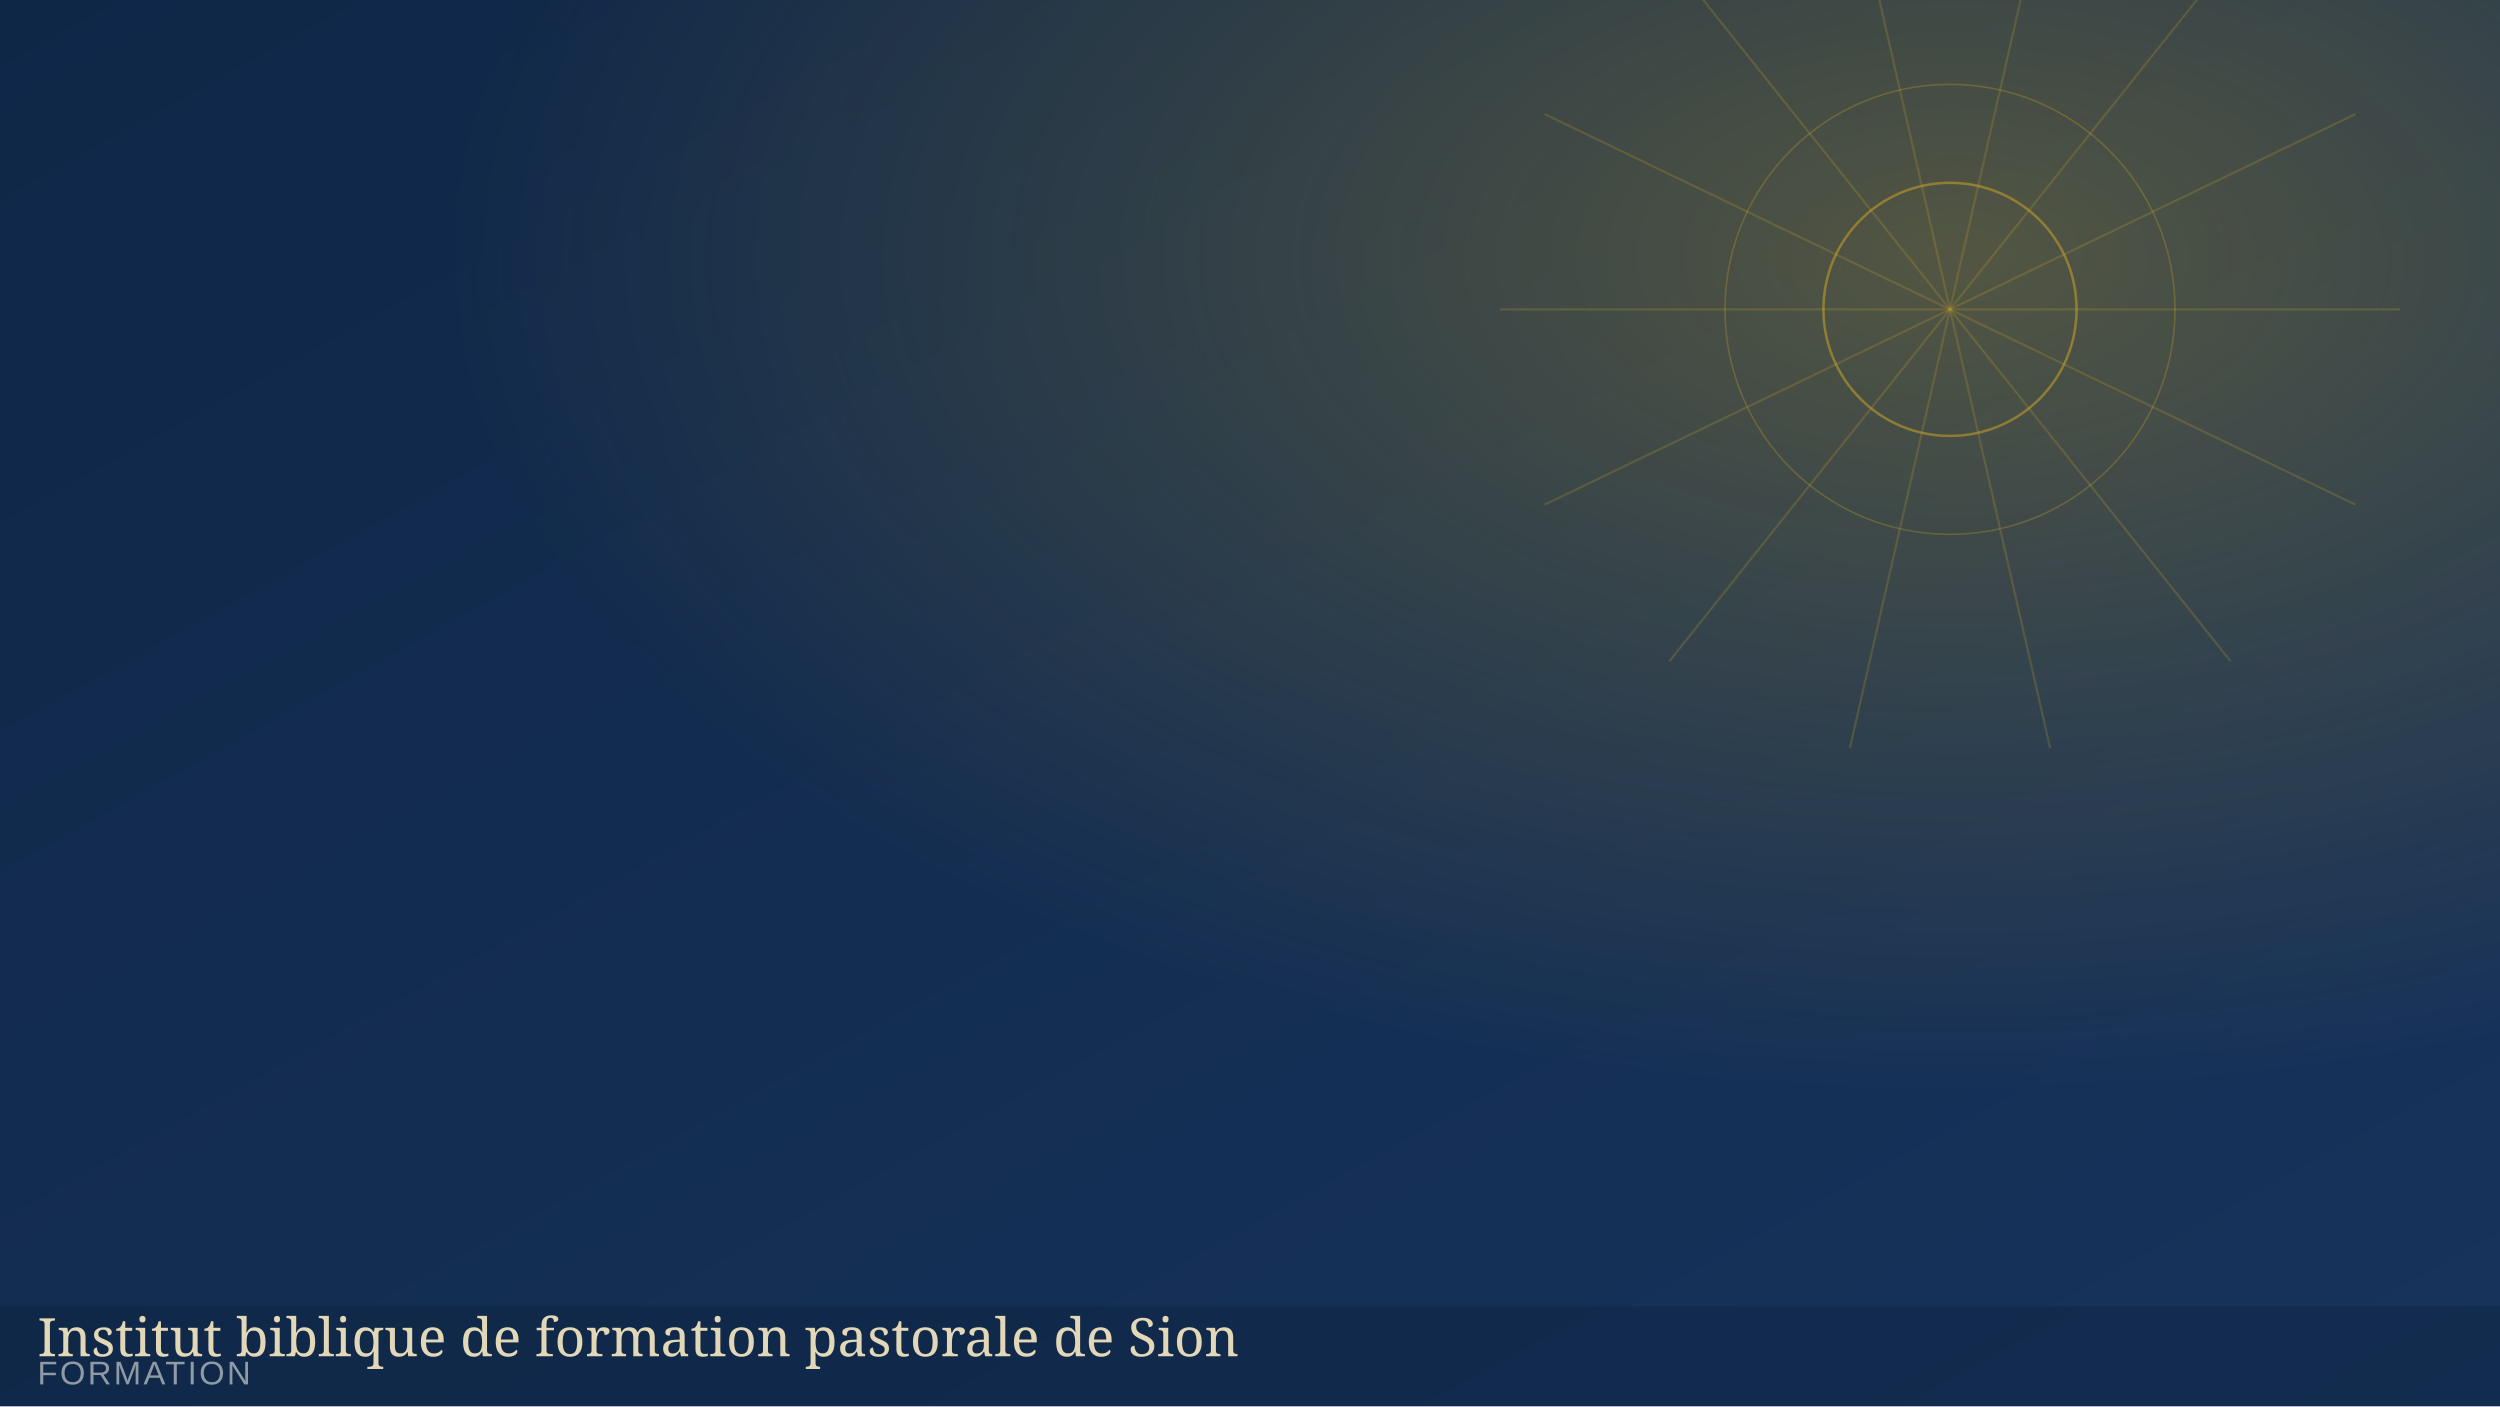
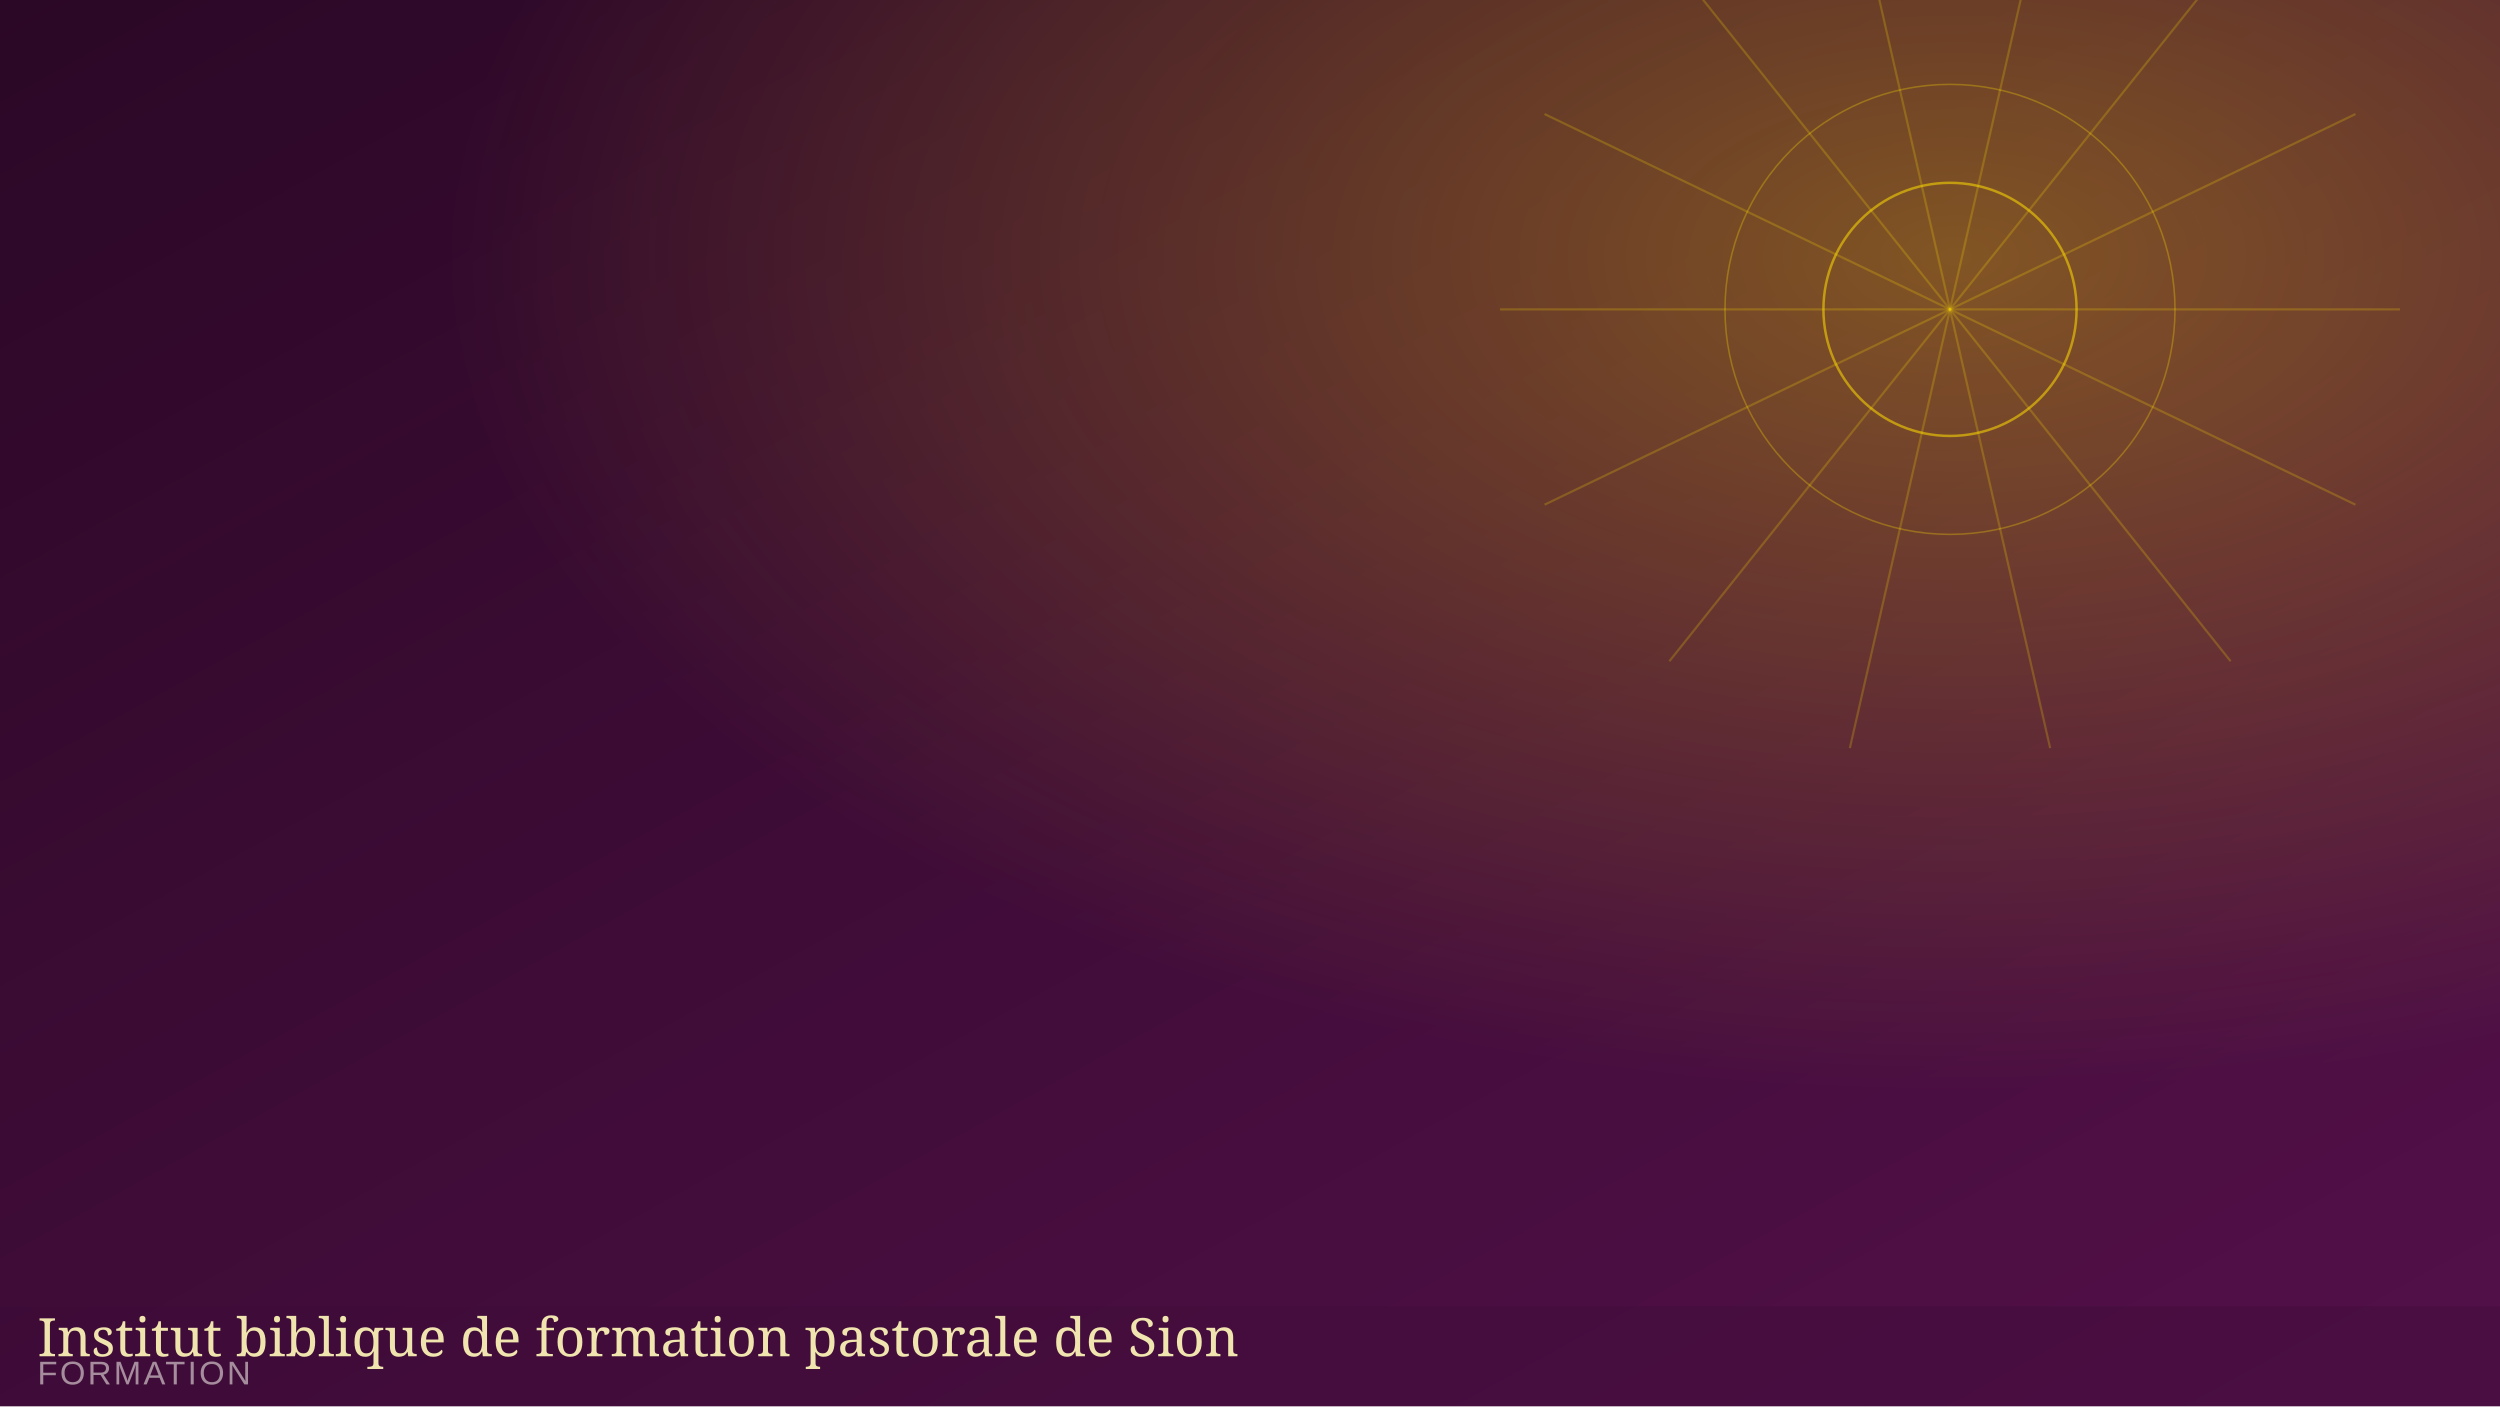
<svg xmlns="http://www.w3.org/2000/svg" viewBox="0 0 1600 900" width="1600" height="900" role="img" aria-label="Institut biblique de formation pastorale de Sion">
  <defs>
    <linearGradient id="g" x1="0%" y1="0%" x2="100%" y2="100%">
-       <stop offset="0%" stop-color="#0F2747" />
-       <stop offset="100%" stop-color="#17335C" />
+       <stop offset="0%" stop-color="#2B0826" />
+       <stop offset="100%" stop-color="#54104A" />
    </linearGradient>
    <radialGradient id="r" cx="78%" cy="18%" r="60%">
-       <stop offset="0%" stop-color="#C9A227" stop-opacity=".35" />
-       <stop offset="100%" stop-color="#C9A227" stop-opacity="0" />
+       <stop offset="0%" stop-color="#FFDD00" stop-opacity=".35" />
+       <stop offset="100%" stop-color="#FFDD00" stop-opacity="0" />
    </radialGradient>
  </defs>
  <rect width="1600" height="900" fill="url(#g)" />
  <rect width="1600" height="900" fill="url(#r)" />
-   <line x1="1248.0" y1="198.0" x2="1536.0" y2="198.0" stroke="#C9A227" stroke-width="1.4" opacity="0.22" />
-   <line x1="1248.0" y1="198.0" x2="1507.5" y2="323.0" stroke="#C9A227" stroke-width="1.4" opacity="0.22" />
-   <line x1="1248.0" y1="198.0" x2="1427.6" y2="423.2" stroke="#C9A227" stroke-width="1.4" opacity="0.22" />
-   <line x1="1248.0" y1="198.0" x2="1312.1" y2="478.8" stroke="#C9A227" stroke-width="1.4" opacity="0.22" />
-   <line x1="1248.0" y1="198.0" x2="1183.9" y2="478.8" stroke="#C9A227" stroke-width="1.4" opacity="0.22" />
-   <line x1="1248.0" y1="198.0" x2="1068.4" y2="423.2" stroke="#C9A227" stroke-width="1.4" opacity="0.22" />
-   <line x1="1248.0" y1="198.0" x2="988.5" y2="323.0" stroke="#C9A227" stroke-width="1.4" opacity="0.22" />
-   <line x1="1248.0" y1="198.0" x2="960.0" y2="198.0" stroke="#C9A227" stroke-width="1.4" opacity="0.22" />
-   <line x1="1248.0" y1="198.0" x2="988.5" y2="73.0" stroke="#C9A227" stroke-width="1.4" opacity="0.22" />
-   <line x1="1248.0" y1="198.0" x2="1068.4" y2="-27.2" stroke="#C9A227" stroke-width="1.4" opacity="0.22" />
-   <line x1="1248.0" y1="198.0" x2="1183.9" y2="-82.8" stroke="#C9A227" stroke-width="1.4" opacity="0.22" />
-   <line x1="1248.0" y1="198.0" x2="1312.1" y2="-82.8" stroke="#C9A227" stroke-width="1.4" opacity="0.22" />
-   <line x1="1248.0" y1="198.0" x2="1427.6" y2="-27.2" stroke="#C9A227" stroke-width="1.4" opacity="0.22" />
-   <line x1="1248.0" y1="198.0" x2="1507.5" y2="73.0" stroke="#C9A227" stroke-width="1.4" opacity="0.22" />
-   <circle cx="1248.0" cy="198.0" r="81.0" fill="none" stroke="#C9A227" stroke-width="1.6" opacity=".55" />
-   <circle cx="1248.0" cy="198.0" r="144.0" fill="none" stroke="#C9A227" stroke-width="1" opacity=".3" />
-   <rect x="0" y="836" width="1600" height="64" fill="#0B1F3A" opacity=".38" />
-   <text x="24" y="868" font-family="Georgia, serif" font-size="34" fill="#F4E7C1" opacity=".92">Institut biblique de formation pastorale de Sion</text>
+   <line x1="1248.0" y1="198.0" x2="1536.0" y2="198.0" stroke="#FFDD00" stroke-width="1.4" opacity="0.22" />
+   <line x1="1248.0" y1="198.0" x2="1507.5" y2="323.0" stroke="#FFDD00" stroke-width="1.4" opacity="0.22" />
+   <line x1="1248.0" y1="198.0" x2="1427.6" y2="423.2" stroke="#FFDD00" stroke-width="1.4" opacity="0.22" />
+   <line x1="1248.0" y1="198.0" x2="1312.1" y2="478.8" stroke="#FFDD00" stroke-width="1.4" opacity="0.22" />
+   <line x1="1248.0" y1="198.0" x2="1183.9" y2="478.8" stroke="#FFDD00" stroke-width="1.4" opacity="0.22" />
+   <line x1="1248.0" y1="198.0" x2="1068.4" y2="423.2" stroke="#FFDD00" stroke-width="1.4" opacity="0.22" />
+   <line x1="1248.0" y1="198.0" x2="988.5" y2="323.0" stroke="#FFDD00" stroke-width="1.4" opacity="0.22" />
+   <line x1="1248.0" y1="198.0" x2="960.0" y2="198.0" stroke="#FFDD00" stroke-width="1.4" opacity="0.22" />
+   <line x1="1248.0" y1="198.0" x2="988.5" y2="73.0" stroke="#FFDD00" stroke-width="1.4" opacity="0.22" />
+   <line x1="1248.0" y1="198.0" x2="1068.4" y2="-27.2" stroke="#FFDD00" stroke-width="1.4" opacity="0.22" />
+   <line x1="1248.0" y1="198.0" x2="1183.9" y2="-82.8" stroke="#FFDD00" stroke-width="1.4" opacity="0.22" />
+   <line x1="1248.0" y1="198.0" x2="1312.1" y2="-82.8" stroke="#FFDD00" stroke-width="1.4" opacity="0.22" />
+   <line x1="1248.0" y1="198.0" x2="1427.6" y2="-27.2" stroke="#FFDD00" stroke-width="1.4" opacity="0.22" />
+   <line x1="1248.0" y1="198.0" x2="1507.5" y2="73.0" stroke="#FFDD00" stroke-width="1.4" opacity="0.22" />
+   <circle cx="1248.0" cy="198.0" r="81.0" fill="none" stroke="#FFDD00" stroke-width="1.6" opacity=".55" />
+   <circle cx="1248.0" cy="198.0" r="144.0" fill="none" stroke="#FFDD00" stroke-width="1" opacity=".3" />
+   <rect x="0" y="836" width="1600" height="64" fill="#3D0B37" opacity=".38" />
+   <text x="24" y="868" font-family="Georgia, serif" font-size="34" fill="#FFF6B8" opacity=".92">Institut biblique de formation pastorale de Sion</text>
  <text x="24" y="886" font-family="Arial, sans-serif" font-size="21" letter-spacing="1.5" fill="#FAF7F0" opacity=".55">FORMATION</text>
</svg>
